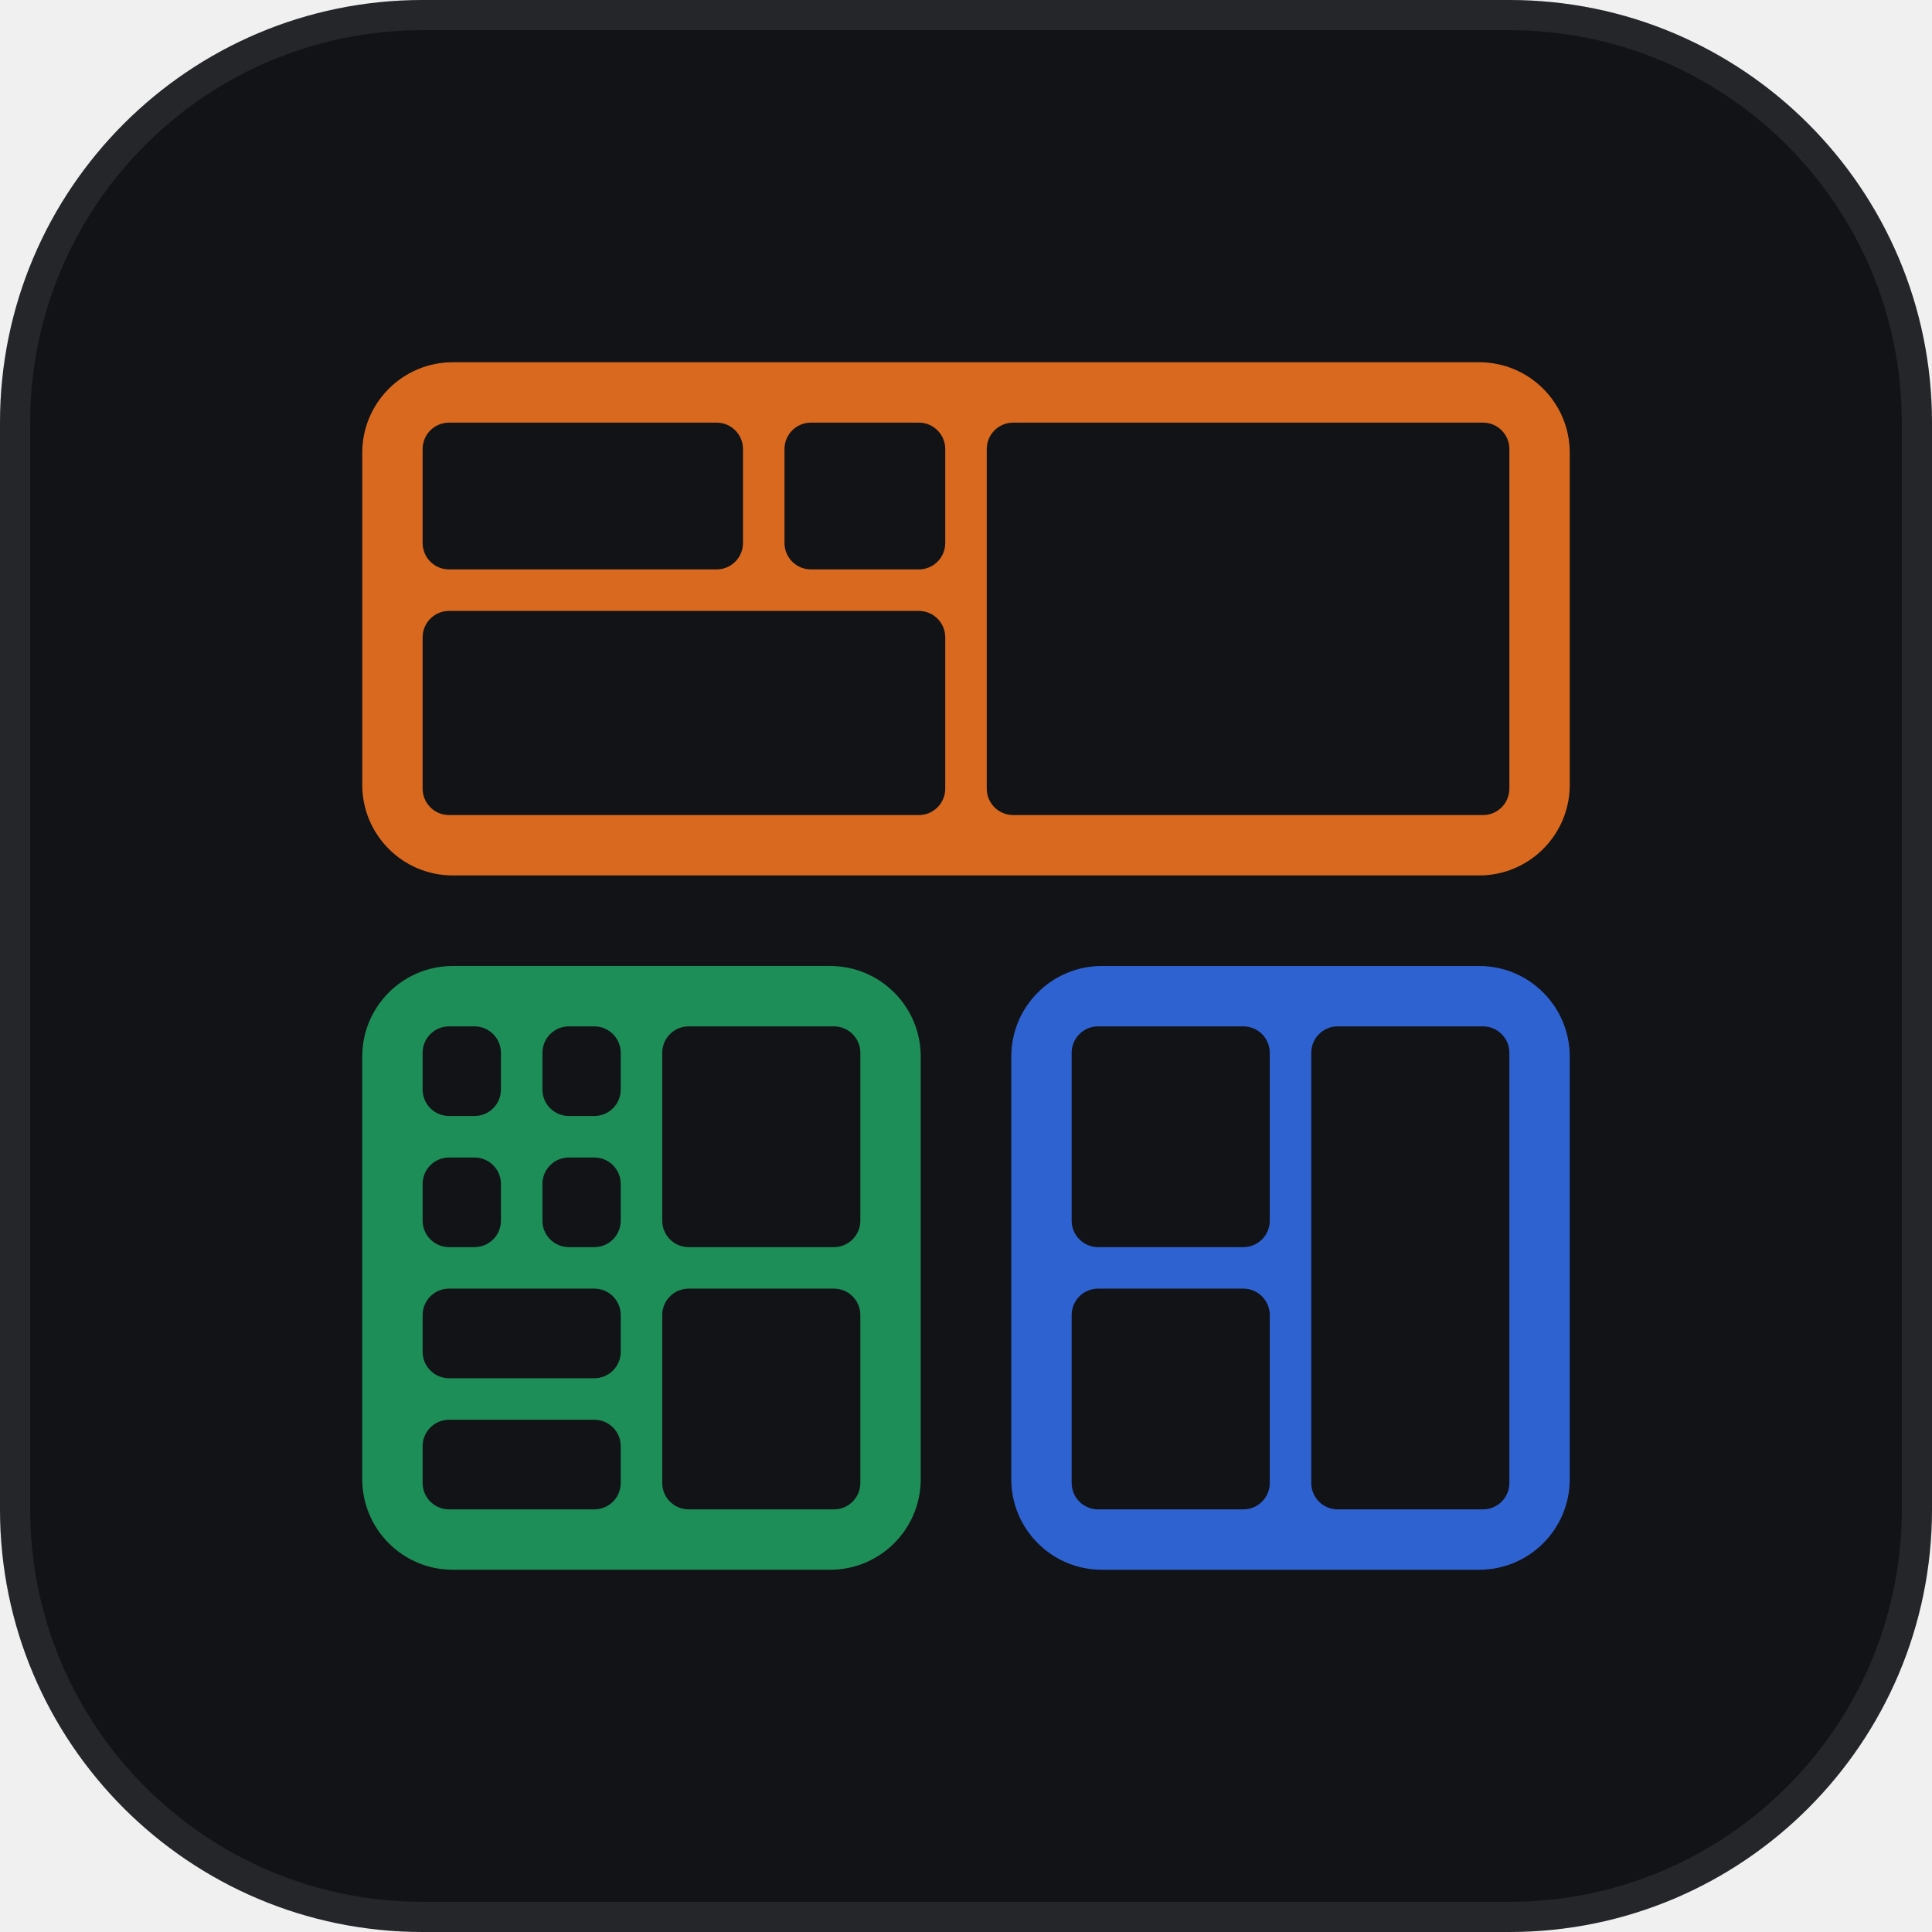
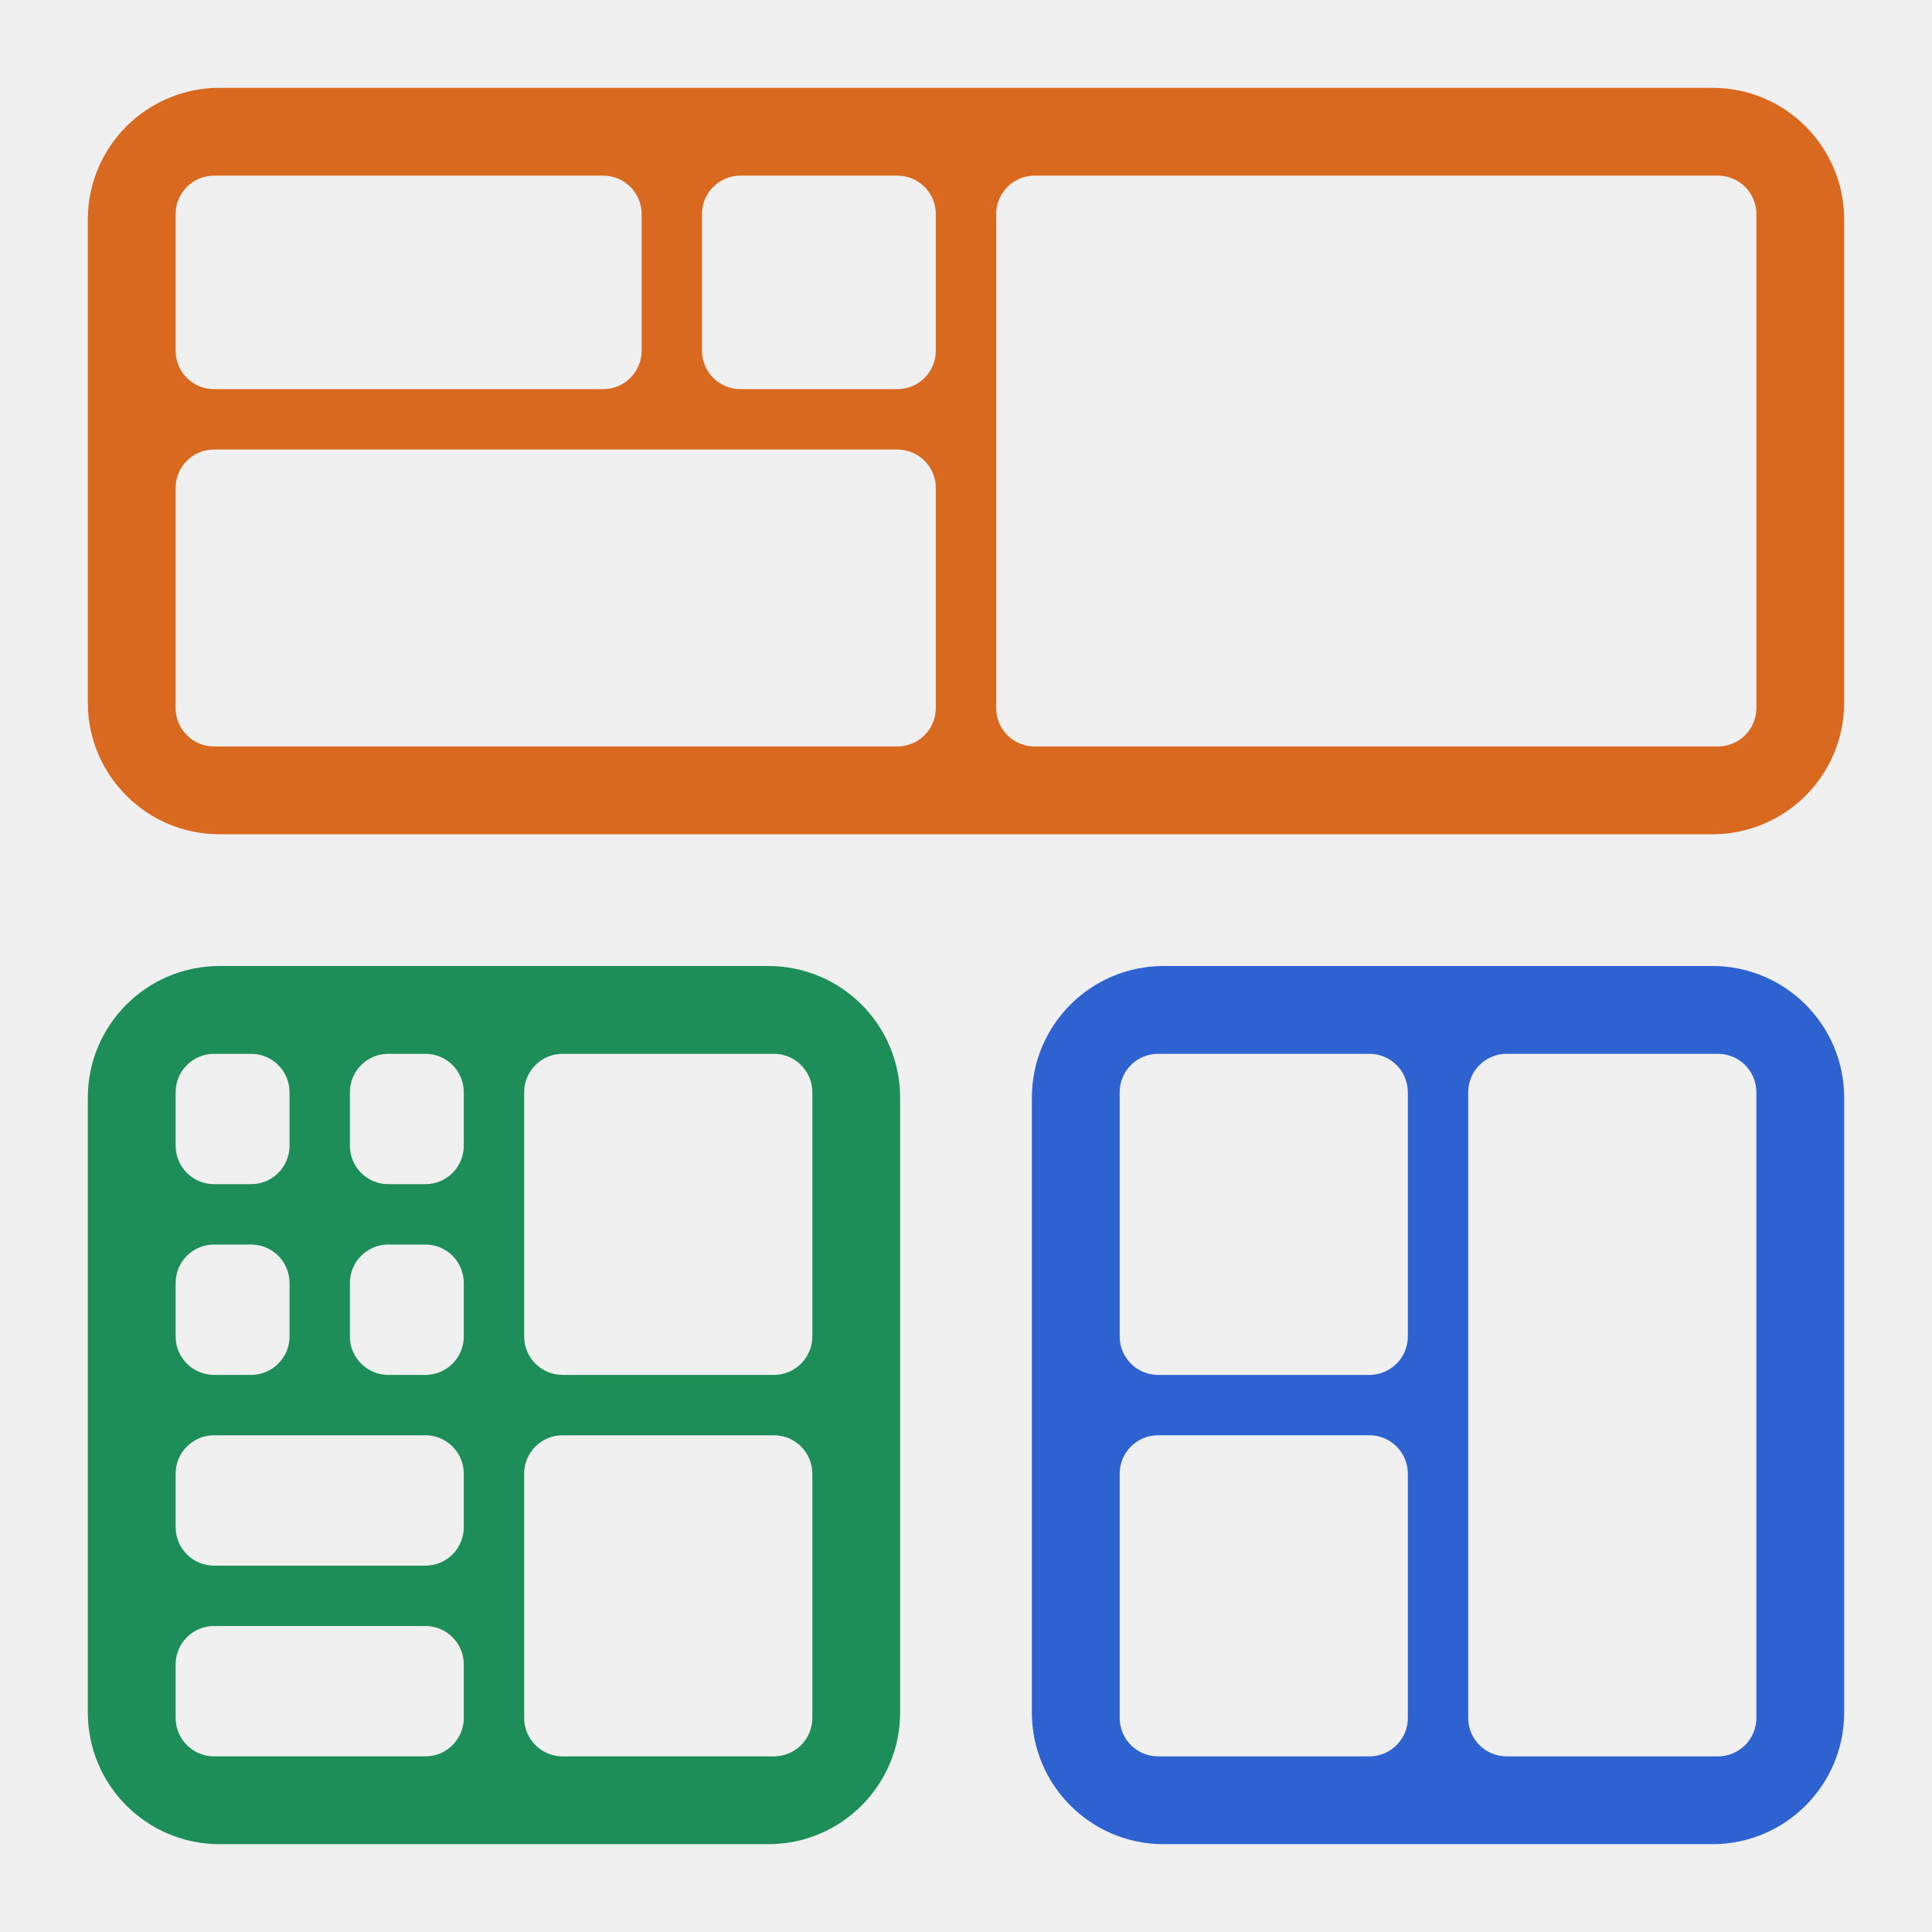
- <svg xmlns="http://www.w3.org/2000/svg" viewBox="0 0 512 512">
-   <rect width="512" height="512" rx="112" fill="#111317" />
-   <rect x="4" y="4" width="504" height="504" rx="108" fill="none" stroke="#fff" stroke-opacity="0.08" stroke-width="8" />
-   <rect x="96" y="96" width="320" height="136" rx="24" fill="#d9691e" />
-   <rect x="112" y="112" width="84.9" height="38.9" rx="7" fill="#111317" />
-   <rect x="207.9" y="112" width="42.6" height="38.9" rx="7" fill="#111317" />
-   <rect x="112" y="161.9" width="138.5" height="54.1" rx="7" fill="#111317" />
-   <rect x="261.5" y="112" width="138.5" height="104" rx="7" fill="#111317" />
-   <rect x="96" y="256" width="148" height="160" rx="24" fill="#1e8e58" />
-   <rect x="112" y="272" width="20.75" height="23.75" rx="7" fill="#111317" />
-   <rect x="143.75" y="272" width="20.75" height="23.75" rx="7" fill="#111317" />
-   <rect x="112" y="306.75" width="20.75" height="23.75" rx="7" fill="#111317" />
-   <rect x="143.75" y="306.75" width="20.75" height="23.75" rx="7" fill="#111317" />
-   <rect x="175.5" y="272" width="52.5" height="58.5" rx="7" fill="#111317" />
-   <rect x="112" y="341.5" width="52.5" height="23.75" rx="7" fill="#111317" />
-   <rect x="112" y="376.25" width="52.5" height="23.75" rx="7" fill="#111317" />
-   <rect x="175.5" y="341.5" width="52.5" height="58.5" rx="7" fill="#111317" />
-   <rect x="268" y="256" width="148" height="160" rx="24" fill="#2f62d1" />
-   <rect x="284" y="272" width="52.5" height="58.5" rx="7" fill="#111317" />
-   <rect x="347.5" y="272" width="52.5" height="128" rx="7" fill="#111317" />
-   <rect x="284" y="341.5" width="52.5" height="58.5" rx="7" fill="#111317" />
+ <svg xmlns="http://www.w3.org/2000/svg" viewBox="80 80 352 352">
+   <path fill="#d9691e" fill-rule="evenodd" d="M120 96H392A24 24 0 0 1 416 120V208A24 24 0 0 1 392 232H120A24 24 0 0 1 96 208V120A24 24 0 0 1 120 96ZM119 112H189.9A7 7 0 0 1 196.9 119V143.9A7 7 0 0 1 189.9 150.9H119A7 7 0 0 1 112 143.9V119A7 7 0 0 1 119 112ZM214.9 112H243.5A7 7 0 0 1 250.5 119V143.9A7 7 0 0 1 243.5 150.9H214.9A7 7 0 0 1 207.9 143.9V119A7 7 0 0 1 214.9 112ZM119 161.9H243.5A7 7 0 0 1 250.5 168.9V209A7 7 0 0 1 243.5 216H119A7 7 0 0 1 112 209V168.9A7 7 0 0 1 119 161.9ZM268.5 112H393A7 7 0 0 1 400 119V209A7 7 0 0 1 393 216H268.5A7 7 0 0 1 261.5 209V119A7 7 0 0 1 268.5 112Z" />
+   <path fill="#1e8e58" fill-rule="evenodd" d="M120 256H220A24 24 0 0 1 244 280V392A24 24 0 0 1 220 416H120A24 24 0 0 1 96 392V280A24 24 0 0 1 120 256ZM119 272H125.75A7 7 0 0 1 132.75 279V288.75A7 7 0 0 1 125.75 295.75H119A7 7 0 0 1 112 288.75V279A7 7 0 0 1 119 272ZM150.75 272H157.5A7 7 0 0 1 164.5 279V288.75A7 7 0 0 1 157.5 295.75H150.75A7 7 0 0 1 143.75 288.75V279A7 7 0 0 1 150.75 272ZM119 306.75H125.75A7 7 0 0 1 132.75 313.75V323.5A7 7 0 0 1 125.75 330.5H119A7 7 0 0 1 112 323.5V313.75A7 7 0 0 1 119 306.75ZM150.75 306.75H157.5A7 7 0 0 1 164.5 313.75V323.5A7 7 0 0 1 157.5 330.5H150.75A7 7 0 0 1 143.75 323.5V313.75A7 7 0 0 1 150.75 306.75ZM182.5 272H221A7 7 0 0 1 228 279V323.5A7 7 0 0 1 221 330.5H182.5A7 7 0 0 1 175.5 323.5V279A7 7 0 0 1 182.5 272ZM119 341.5H157.5A7 7 0 0 1 164.5 348.5V358.25A7 7 0 0 1 157.5 365.25H119A7 7 0 0 1 112 358.25V348.5A7 7 0 0 1 119 341.5ZM119 376.25H157.5A7 7 0 0 1 164.5 383.25V393A7 7 0 0 1 157.5 400H119A7 7 0 0 1 112 393V383.25A7 7 0 0 1 119 376.25ZM182.5 341.5H221A7 7 0 0 1 228 348.5V393A7 7 0 0 1 221 400H182.5A7 7 0 0 1 175.5 393V348.5A7 7 0 0 1 182.5 341.5Z" />
+   <path fill="#2f62d1" fill-rule="evenodd" d="M292 256H392A24 24 0 0 1 416 280V392A24 24 0 0 1 392 416H292A24 24 0 0 1 268 392V280A24 24 0 0 1 292 256ZM291 272H329.5A7 7 0 0 1 336.5 279V323.5A7 7 0 0 1 329.5 330.5H291A7 7 0 0 1 284 323.5V279A7 7 0 0 1 291 272ZM354.5 272H393A7 7 0 0 1 400 279V393A7 7 0 0 1 393 400H354.5A7 7 0 0 1 347.5 393V279A7 7 0 0 1 354.5 272ZM291 341.5H329.5A7 7 0 0 1 336.5 348.5V393A7 7 0 0 1 329.5 400H291A7 7 0 0 1 284 393V348.5A7 7 0 0 1 291 341.5Z" />
</svg>
